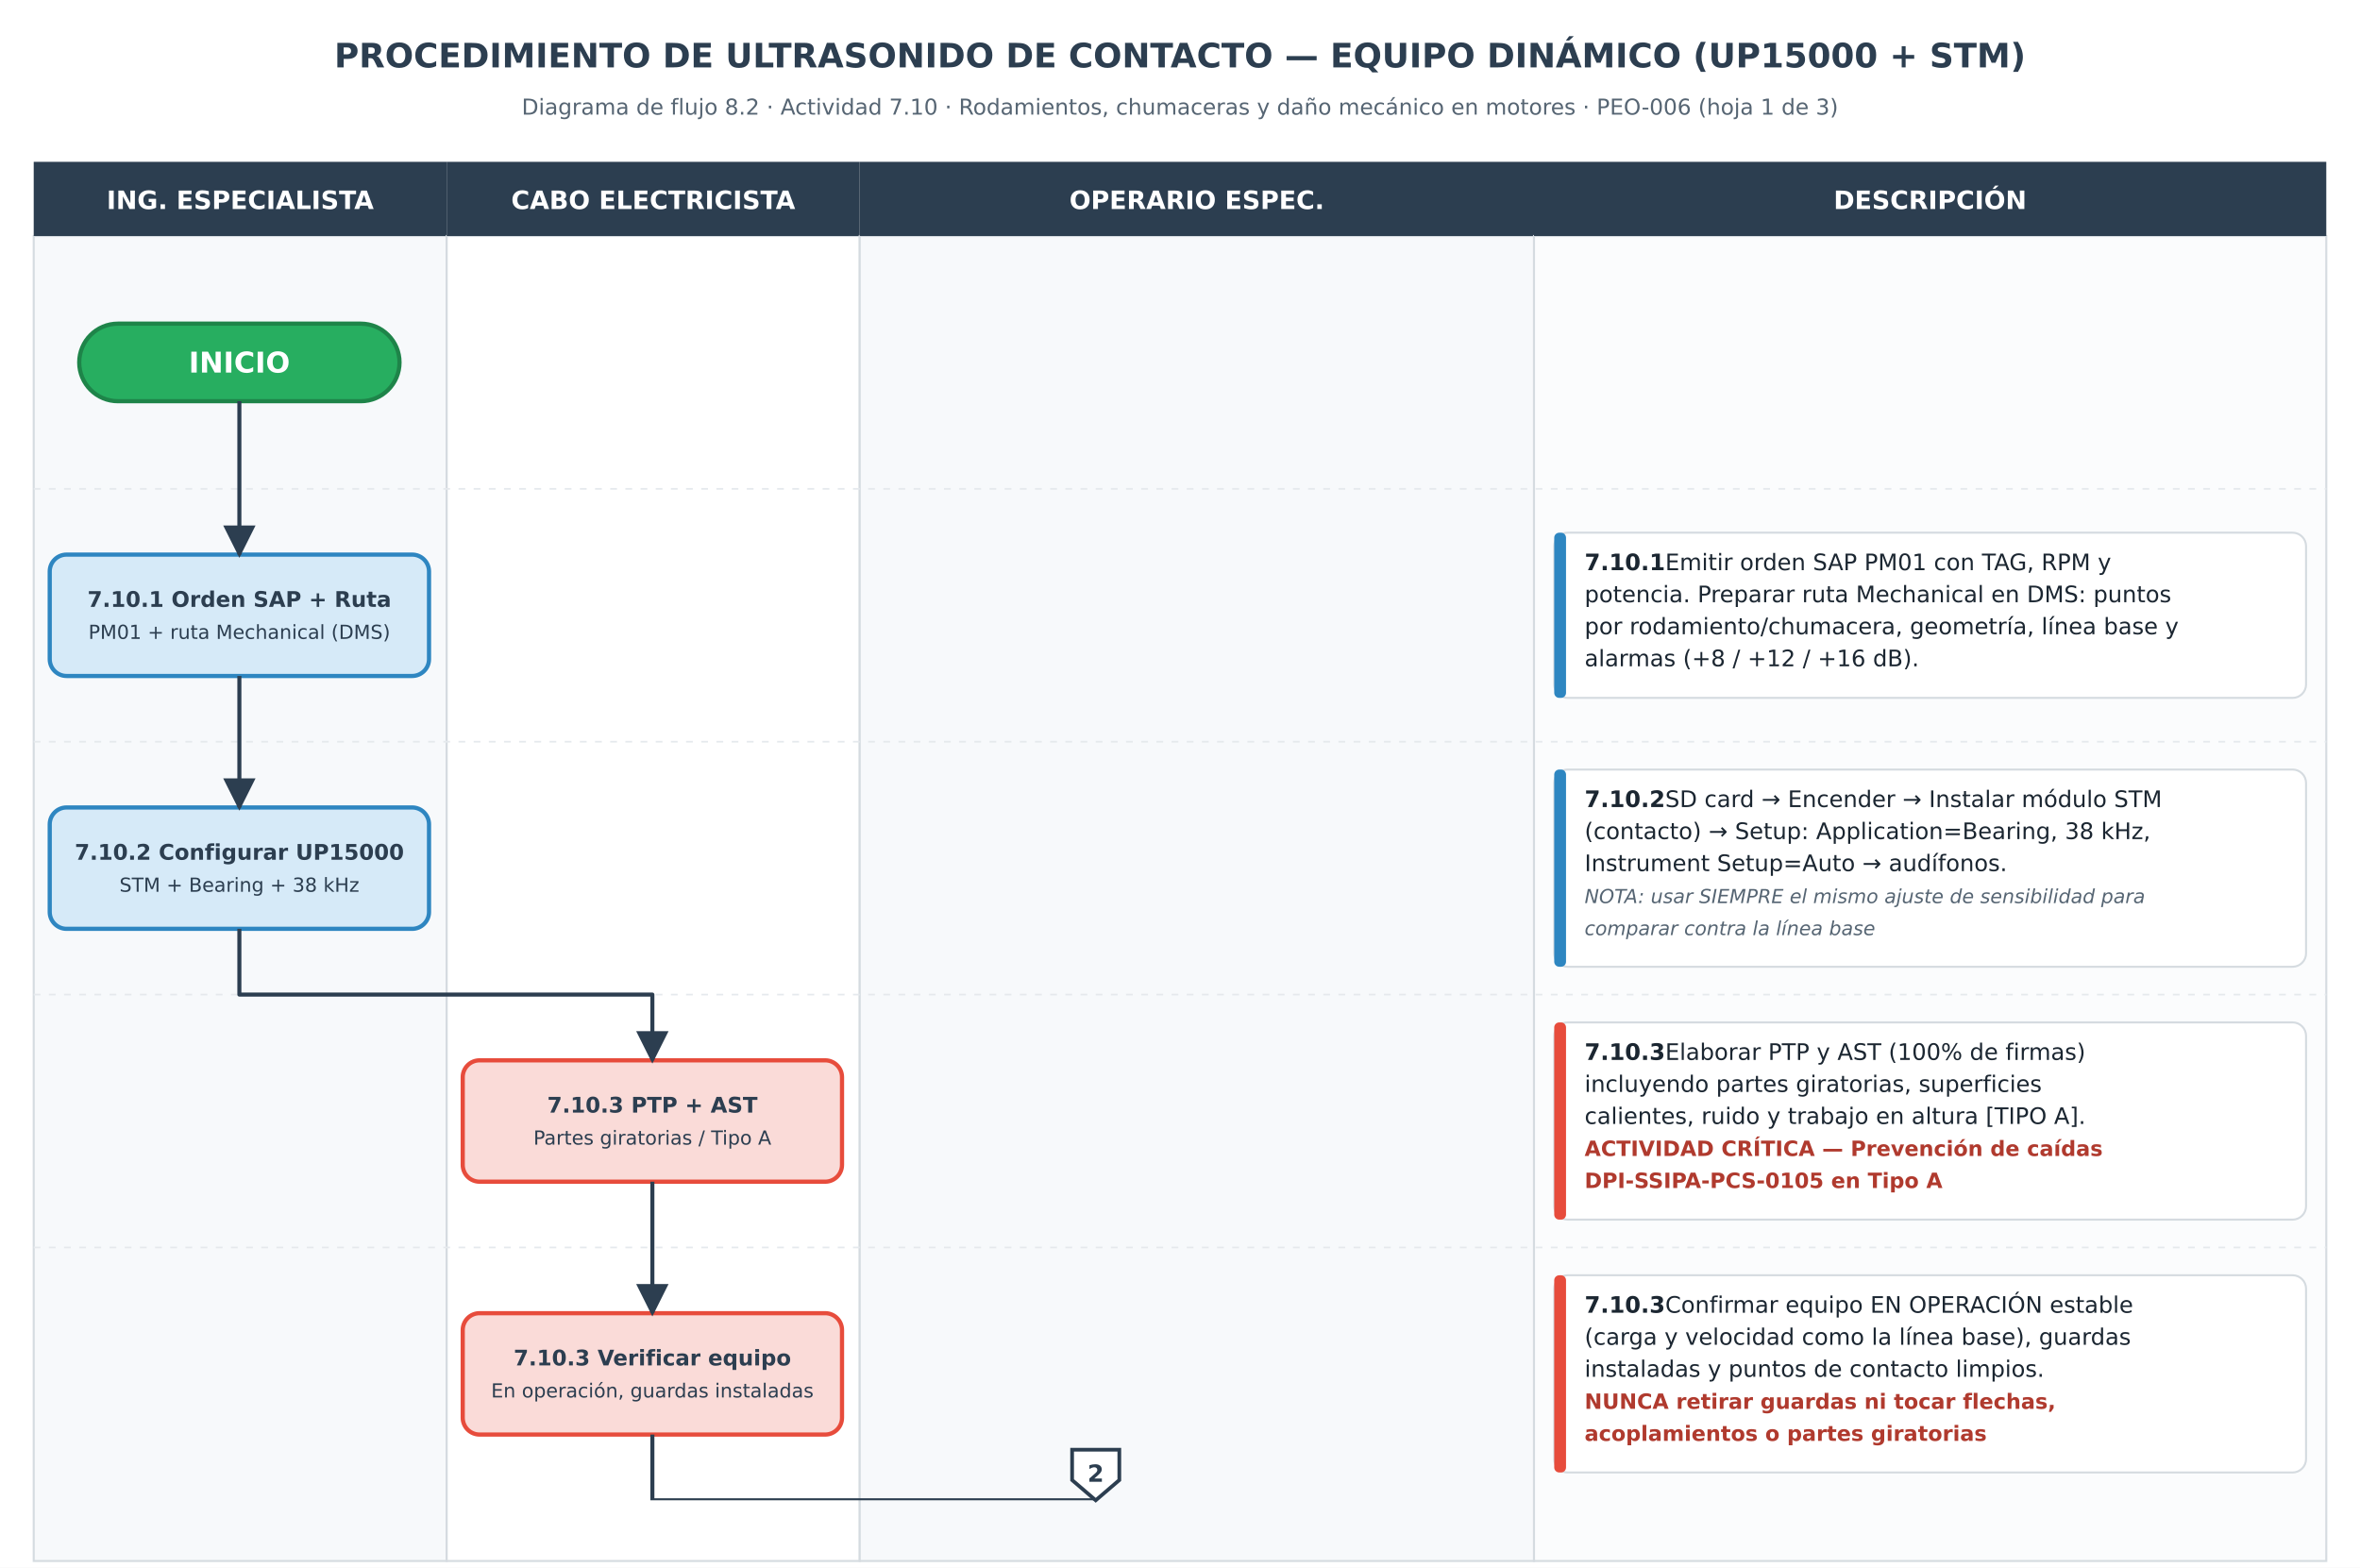
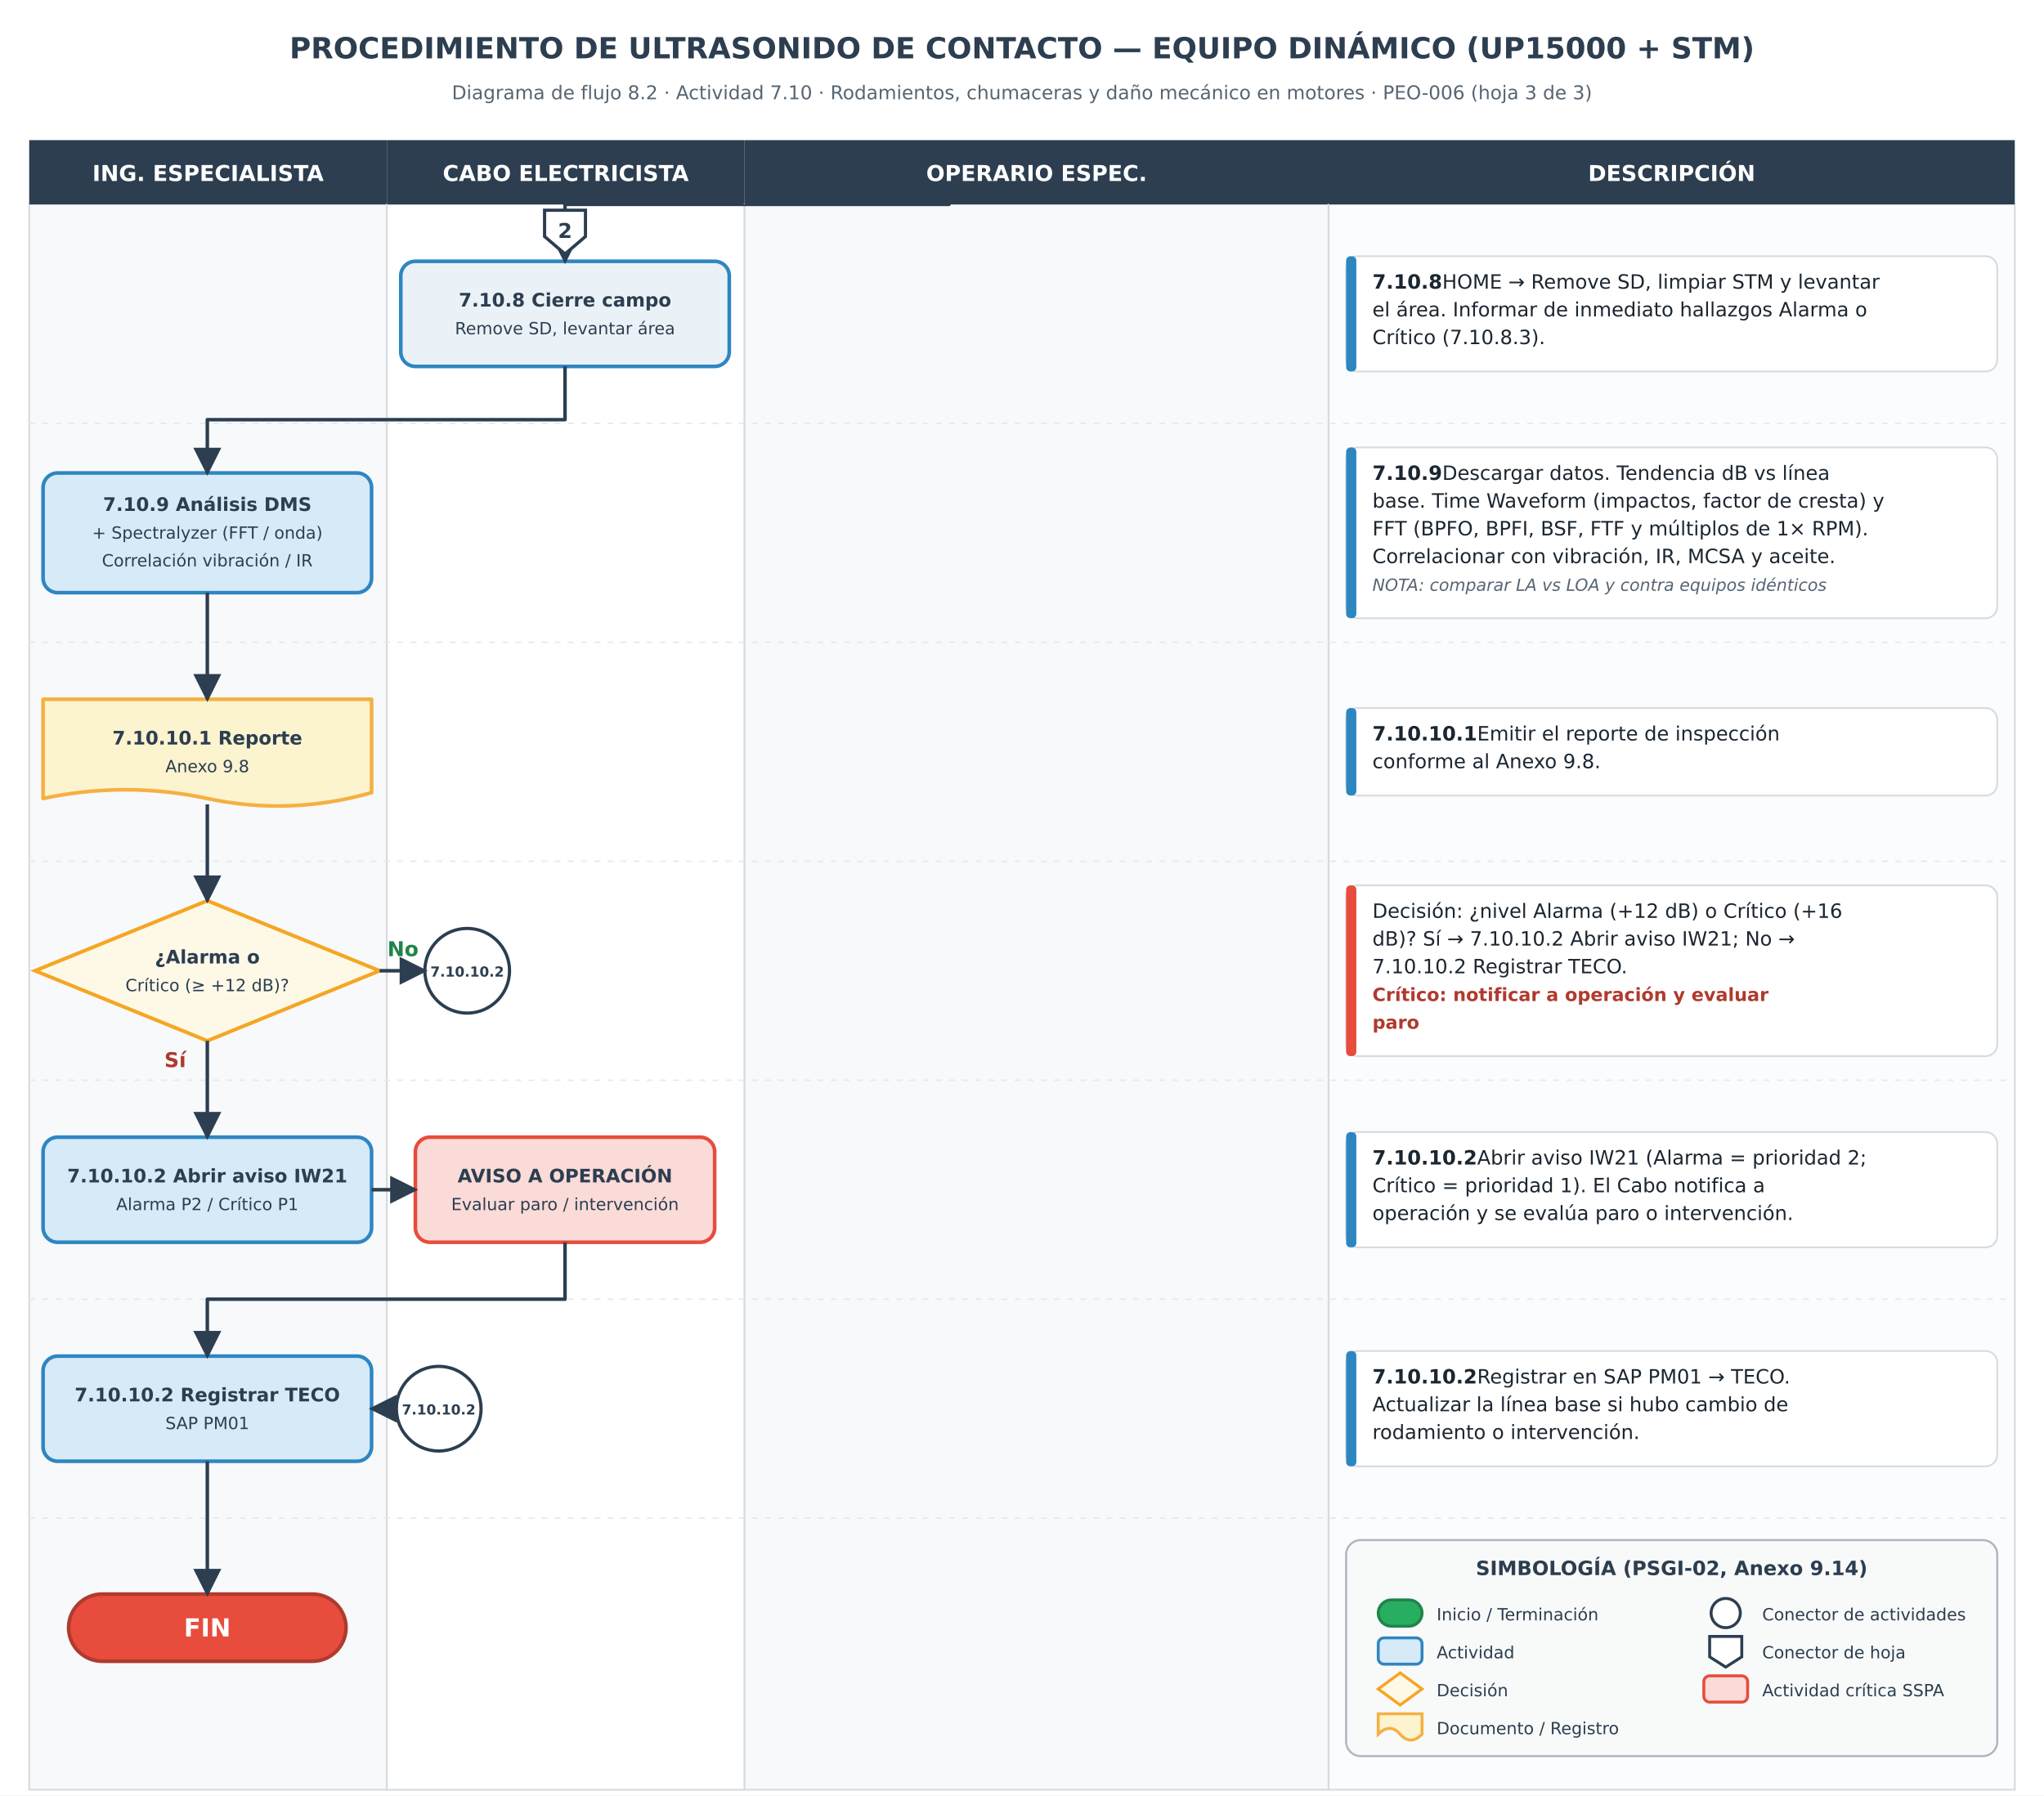
- <svg xmlns="http://www.w3.org/2000/svg" width="1400" height="930" viewBox="0 0 1400 930" font-family="DejaVu Sans, Liberation Sans, Arial, sans-serif">
+ <svg xmlns="http://www.w3.org/2000/svg" width="1400" height="1230" viewBox="0 0 1400 1230" font-family="DejaVu Sans, Liberation Sans, Arial, sans-serif">
  <defs>
    <marker id="ah" viewBox="0 0 10 10" refX="9" refY="5" markerWidth="8" markerHeight="8" orient="auto-start-reverse">
      <path d="M0,0 L10,5 L0,10 z" fill="#2c3e50" />
    </marker>
    <clipPath id="cl">
-       <rect x="0" y="140" width="1400" height="750" />
+       <rect x="0" y="140" width="1400" height="1050" />
    </clipPath>
  </defs>
-   <rect width="1400" height="930" fill="#ffffff" />
+   <rect width="1400" height="1230" fill="#ffffff" />
  <text x="700.0" y="40" font-size="20" font-weight="bold" fill="#2c3e50" text-anchor="middle">PROCEDIMIENTO DE ULTRASONIDO DE CONTACTO — EQUIPO DINÁMICO (UP15000 + STM)</text>
-   <text x="700.0" y="68" font-size="13" fill="#566573" text-anchor="middle">Diagrama de flujo 8.2 · Actividad 7.10 · Rodamientos, chumaceras y daño mecánico en motores · PEO-006 (hoja 1 de 3)</text>
-   <rect x="20" y="140" width="245" height="786" fill="#f7f9fb" stroke="#d5dbe0" stroke-width="1.2" />
+   <text x="700.0" y="68" font-size="13" fill="#566573" text-anchor="middle">Diagrama de flujo 8.2 · Actividad 7.10 · Rodamientos, chumaceras y daño mecánico en motores · PEO-006 (hoja 3 de 3)</text>
+   <rect x="20" y="140" width="245" height="1086" fill="#f7f9fb" stroke="#d5dbe0" stroke-width="1.2" />
  <rect x="20" y="96" width="245" height="44" fill="#2c3e50" />
  <text x="142.5" y="124" font-size="15" font-weight="bold" fill="#fff" text-anchor="middle">ING. ESPECIALISTA</text>
-   <rect x="265" y="140" width="245" height="786" fill="#ffffff" stroke="#d5dbe0" stroke-width="1.2" />
+   <rect x="265" y="140" width="245" height="1086" fill="#ffffff" stroke="#d5dbe0" stroke-width="1.2" />
  <rect x="265" y="96" width="245" height="44" fill="#2c3e50" />
  <text x="387.5" y="124" font-size="15" font-weight="bold" fill="#fff" text-anchor="middle">CABO ELECTRICISTA</text>
-   <rect x="510" y="140" width="400" height="786" fill="#f7f9fb" stroke="#d5dbe0" stroke-width="1.2" />
+   <rect x="510" y="140" width="400" height="1086" fill="#f7f9fb" stroke="#d5dbe0" stroke-width="1.2" />
  <rect x="510" y="96" width="400" height="44" fill="#2c3e50" />
  <text x="710.0" y="124" font-size="15" font-weight="bold" fill="#fff" text-anchor="middle">OPERARIO ESPEC.</text>
-   <rect x="910" y="140" width="470" height="786" fill="#fbfcfd" stroke="#d5dbe0" stroke-width="1.2" />
+   <rect x="910" y="140" width="470" height="1086" fill="#fbfcfd" stroke="#d5dbe0" stroke-width="1.2" />
  <rect x="910" y="96" width="470" height="44" fill="#2c3e50" />
  <text x="1145.0" y="124" font-size="15" font-weight="bold" fill="#fff" text-anchor="middle">DESCRIPCIÓN</text>
  <line x1="20" y1="290" x2="1380" y2="290" stroke="#e5e9ed" stroke-width="1" stroke-dasharray="4 5" />
  <line x1="20" y1="440" x2="1380" y2="440" stroke="#e5e9ed" stroke-width="1" stroke-dasharray="4 5" />
  <line x1="20" y1="590" x2="1380" y2="590" stroke="#e5e9ed" stroke-width="1" stroke-dasharray="4 5" />
  <line x1="20" y1="740" x2="1380" y2="740" stroke="#e5e9ed" stroke-width="1" stroke-dasharray="4 5" />
+   <line x1="20" y1="890" x2="1380" y2="890" stroke="#e5e9ed" stroke-width="1" stroke-dasharray="4 5" />
+   <line x1="20" y1="1040" x2="1380" y2="1040" stroke="#e5e9ed" stroke-width="1" stroke-dasharray="4 5" />
  <g clip-path="url(#cl)">
-     <g transform="translate(0,0)">
+     <g transform="translate(0,-1800)">
      <rect x="47.0" y="192.0" width="190" height="46" rx="23" fill="#27ae60" stroke="#1e8449" stroke-width="2.5" />
      <text x="142" y="221" font-size="17" font-weight="bold" fill="#fff" text-anchor="middle" font-style="normal">INICIO</text>
      <rect x="29.5" y="329.0" width="225" height="72" rx="10" fill="#d6eaf8" stroke="#2e86c1" stroke-width="2.5" />
      <text x="142" y="360" font-size="12.8" font-weight="bold" fill="#2c3e50" text-anchor="middle" font-style="normal">7.10.1 Orden SAP + Ruta</text>
      <text x="142" y="379" font-size="11.5" font-weight="normal" fill="#2c3e50" text-anchor="middle" font-style="normal">PM01 + ruta Mechanical (DMS)</text>
      <rect x="29.5" y="479.0" width="225" height="72" rx="10" fill="#d6eaf8" stroke="#2e86c1" stroke-width="2.5" />
      <text x="142" y="510" font-size="12.8" font-weight="bold" fill="#2c3e50" text-anchor="middle" font-style="normal">7.10.2 Configurar UP15000</text>
      <text x="142" y="529" font-size="11.5" font-weight="normal" fill="#2c3e50" text-anchor="middle" font-style="normal">STM + Bearing + 38 kHz</text>
      <rect x="274.5" y="629.0" width="225" height="72" rx="10" fill="#fadbd8" stroke="#e74c3c" stroke-width="2.5" />
      <text x="387" y="660" font-size="12.8" font-weight="bold" fill="#2c3e50" text-anchor="middle" font-style="normal">7.10.3 PTP + AST</text>
      <text x="387" y="679" font-size="11.5" font-weight="normal" fill="#2c3e50" text-anchor="middle" font-style="normal">Partes giratorias / Tipo A</text>
      <rect x="274.5" y="779.0" width="225" height="72" rx="10" fill="#fadbd8" stroke="#e74c3c" stroke-width="2.5" />
      <text x="387" y="810" font-size="12.8" font-weight="bold" fill="#2c3e50" text-anchor="middle" font-style="normal">7.10.3 Verificar equipo</text>
      <text x="387" y="829" font-size="11.5" font-weight="normal" fill="#2c3e50" text-anchor="middle" font-style="normal">En operación, guardas instaladas</text>
      <rect x="519.0" y="929.0" width="262" height="72" rx="10" fill="#eaf2f8" stroke="#2e86c1" stroke-width="2.5" />
      <text x="650" y="950" font-size="12.8" font-weight="bold" fill="#2c3e50" text-anchor="middle" font-style="normal">7.10.4 MEDIR POR CONTACTO</text>
      <text x="650" y="969" font-size="11.5" font-weight="normal" fill="#2c3e50" text-anchor="middle" font-style="normal">STM en LA / LOA</text>
      <text x="650" y="988" font-size="11.5" font-weight="normal" fill="#2c3e50" text-anchor="middle" font-style="normal">Presión y punto constantes</text>
      <polygon points="650,1067.0 768.0,1115 650,1163.0 532.0,1115" fill="#fef9e7" stroke="#f5a623" stroke-width="2.5" />
      <text x="650" y="1110" font-size="12.8" font-weight="bold" fill="#2c3e50" text-anchor="middle" font-style="normal">¿Δ dB ≥ +8 o</text>
      <text x="650" y="1129" font-size="11.5" font-weight="normal" fill="#2c3e50" text-anchor="middle" font-style="normal">sonido anormal?</text>
      <rect x="525.0" y="1229.0" width="250" height="72" rx="10" fill="#fcf3cf" stroke="#f5b041" stroke-width="2.5" />
      <text x="650" y="1260" font-size="12.8" font-weight="bold" fill="#2c3e50" text-anchor="middle" font-style="normal">7.10.5 ESCUCHAR</text>
      <text x="650" y="1279" font-size="11.5" font-weight="normal" fill="#2c3e50" text-anchor="middle" font-style="normal">Clasificar nivel y sonido</text>
      <rect x="784.0" y="1237.0" width="122" height="56" rx="10" fill="#e8f8f0" stroke="#27ae60" stroke-width="2.5" />
      <text x="845" y="1270" font-size="12.8" font-weight="bold" fill="#2c3e50" text-anchor="middle" font-style="normal">SAVE “Normal”</text>
      <rect x="525.0" y="1379.0" width="250" height="72" rx="10" fill="#fadbd8" stroke="#e74c3c" stroke-width="2.5" />
      <text x="650" y="1410" font-size="12.8" font-weight="bold" fill="#2c3e50" text-anchor="middle" font-style="normal">7.10.6 Grabar WAV + Foto</text>
      <text x="650" y="1429" font-size="11.5" font-weight="normal" fill="#2c3e50" text-anchor="middle" font-style="normal">+ Temp IR + corriente/carga</text>
      <rect x="525.0" y="1529.0" width="250" height="72" rx="10" fill="#fcf3cf" stroke="#f5b041" stroke-width="2.5" />
      <text x="650" y="1560" font-size="12.8" font-weight="bold" fill="#2c3e50" text-anchor="middle" font-style="normal">7.10.7 Lubricar (si aplica)</text>
      <text x="650" y="1579" font-size="11.5" font-weight="normal" fill="#2c3e50" text-anchor="middle" font-style="normal">Dosis pequeñas, vigilar dB</text>
      <polygon points="650,1667.0 768.0,1715 650,1763.0 532.0,1715" fill="#fef9e7" stroke="#f5a623" stroke-width="2.5" />
      <text x="650" y="1710" font-size="12.8" font-weight="bold" fill="#2c3e50" text-anchor="middle" font-style="normal">¿Más puntos</text>
      <text x="650" y="1729" font-size="11.5" font-weight="normal" fill="#2c3e50" text-anchor="middle" font-style="normal">en la ruta?</text>
      <rect x="525.0" y="1829.0" width="250" height="72" rx="10" fill="#eaf2f8" stroke="#2e86c1" stroke-width="2.5" />
      <text x="650" y="1860" font-size="12.8" font-weight="bold" fill="#2c3e50" text-anchor="middle" font-style="normal">7.10.8.1 Verificar registros</text>
      <text x="650" y="1879" font-size="11.5" font-weight="normal" fill="#2c3e50" text-anchor="middle" font-style="normal">Guardados en la ruta</text>
      <rect x="274.5" y="1979.0" width="225" height="72" rx="10" fill="#eaf2f8" stroke="#2e86c1" stroke-width="2.5" />
      <text x="387" y="2010" font-size="12.8" font-weight="bold" fill="#2c3e50" text-anchor="middle" font-style="normal">7.10.8 Cierre campo</text>
      <text x="387" y="2029" font-size="11.5" font-weight="normal" fill="#2c3e50" text-anchor="middle" font-style="normal">Remove SD, levantar área</text>
      <rect x="29.5" y="2124.0" width="225" height="82" rx="10" fill="#d6eaf8" stroke="#2e86c1" stroke-width="2.5" />
      <text x="142" y="2150" font-size="12.8" font-weight="bold" fill="#2c3e50" text-anchor="middle" font-style="normal">7.10.9 Análisis DMS</text>
      <text x="142" y="2169" font-size="11.5" font-weight="normal" fill="#2c3e50" text-anchor="middle" font-style="normal">+ Spectralyzer (FFT / onda)</text>
      <text x="142" y="2188" font-size="11.5" font-weight="normal" fill="#2c3e50" text-anchor="middle" font-style="normal">Correlación vibración / IR</text>
      <path d="M29.5,2279.0 H254.5 V2343.0 Q198.25,2359.0 142,2347.0 T29.5,2347.0 Z" fill="#fcf3cf" stroke="#f5b041" stroke-width="2.5" stroke-linejoin="round" />
      <text x="142" y="2310" font-size="12.8" font-weight="bold" fill="#2c3e50" text-anchor="middle" font-style="normal">7.10.10.1 Reporte</text>
      <text x="142" y="2329" font-size="11.5" font-weight="normal" fill="#2c3e50" text-anchor="middle" font-style="normal">Anexo 9.8</text>
      <polygon points="142,2417.0 260.0,2465 142,2513.0 24.0,2465" fill="#fef9e7" stroke="#f5a623" stroke-width="2.5" />
      <text x="142" y="2460" font-size="12.8" font-weight="bold" fill="#2c3e50" text-anchor="middle" font-style="normal">¿Alarma o</text>
      <text x="142" y="2479" font-size="11.5" font-weight="normal" fill="#2c3e50" text-anchor="middle" font-style="normal">Crítico (≥ +12 dB)?</text>
      <rect x="29.5" y="2579.0" width="225" height="72" rx="10" fill="#d6eaf8" stroke="#2e86c1" stroke-width="2.5" />
      <text x="142" y="2610" font-size="12.8" font-weight="bold" fill="#2c3e50" text-anchor="middle" font-style="normal">7.10.10.2 Abrir aviso IW21</text>
      <text x="142" y="2629" font-size="11.5" font-weight="normal" fill="#2c3e50" text-anchor="middle" font-style="normal">Alarma P2 / Crítico P1</text>
      <rect x="284.5" y="2579.0" width="205" height="72" rx="10" fill="#fadbd8" stroke="#e74c3c" stroke-width="2.5" />
      <text x="387" y="2610" font-size="12.8" font-weight="bold" fill="#2c3e50" text-anchor="middle" font-style="normal">AVISO A OPERACIÓN</text>
      <text x="387" y="2629" font-size="11.5" font-weight="normal" fill="#2c3e50" text-anchor="middle" font-style="normal">Evaluar paro / intervención</text>
      <rect x="29.5" y="2729.0" width="225" height="72" rx="10" fill="#d6eaf8" stroke="#2e86c1" stroke-width="2.5" />
      <text x="142" y="2760" font-size="12.8" font-weight="bold" fill="#2c3e50" text-anchor="middle" font-style="normal">7.10.10.2 Registrar TECO</text>
      <text x="142" y="2779" font-size="11.5" font-weight="normal" fill="#2c3e50" text-anchor="middle" font-style="normal">SAP PM01</text>
      <rect x="47.0" y="2892.0" width="190" height="46" rx="23" fill="#e74c3c" stroke="#b03a2e" stroke-width="2.5" />
      <text x="142" y="2921" font-size="17" font-weight="bold" fill="#fff" text-anchor="middle" font-style="normal">FIN</text>
      <circle cx="320.0" cy="2465" r="29" fill="#fff" stroke="#2c3e50" stroke-width="2.2" />
      <text x="320.0" y="2469" font-size="9.5" font-weight="bold" fill="#2c3e50" text-anchor="middle" font-style="normal">7.10.10.2</text>
      <circle cx="300.5" cy="2765" r="29" fill="#fff" stroke="#2c3e50" stroke-width="2.2" />
      <text x="300.5" y="2769" font-size="9.5" font-weight="bold" fill="#2c3e50" text-anchor="middle" font-style="normal">7.10.10.2</text>
      <path d="M142,238.0 V329.0" fill="none" stroke="#2c3e50" stroke-width="2.4" marker-end="url(#ah)" stroke-linejoin="round" />
      <path d="M142,401.0 V479.0" fill="none" stroke="#2c3e50" stroke-width="2.4" marker-end="url(#ah)" stroke-linejoin="round" />
      <path d="M142,551.0 V590.0 H387 V629.0" fill="none" stroke="#2c3e50" stroke-width="2.4" marker-end="url(#ah)" stroke-linejoin="round" />
      <path d="M387,701.0 V779.0" fill="none" stroke="#2c3e50" stroke-width="2.4" marker-end="url(#ah)" stroke-linejoin="round" />
      <path d="M387,851.0 V890.0 H650 V929.0" fill="none" stroke="#2c3e50" stroke-width="2.4" marker-end="url(#ah)" stroke-linejoin="round" />
      <path d="M650,1001.0 V1067.0" fill="none" stroke="#2c3e50" stroke-width="2.4" marker-end="url(#ah)" stroke-linejoin="round" />
      <path d="M650,1163.0 V1229.0" fill="none" stroke="#2c3e50" stroke-width="2.4" marker-end="url(#ah)" stroke-linejoin="round" />
      <text x="628" y="1185.0" font-size="14" font-weight="bold" fill="#b03a2e" text-anchor="middle" font-style="normal">Sí</text>
      <path d="M768.0,1115 H845 V1237.0" fill="none" stroke="#2c3e50" stroke-width="2.4" marker-end="url(#ah)" stroke-linejoin="round" />
      <text x="792.0" y="1105" font-size="14" font-weight="bold" fill="#1e8449" text-anchor="middle" font-style="normal">No</text>
      <path d="M650,1301.0 V1379.0" fill="none" stroke="#2c3e50" stroke-width="2.4" marker-end="url(#ah)" stroke-linejoin="round" />
      <path d="M650,1451.0 V1529.0" fill="none" stroke="#2c3e50" stroke-width="2.4" marker-end="url(#ah)" stroke-linejoin="round" />
      <path d="M650,1601.0 V1667.0" fill="none" stroke="#2c3e50" stroke-width="2.4" marker-end="url(#ah)" stroke-linejoin="round" />
      <path d="M845,1293.0 V1634.0 H650" fill="none" stroke="#2c3e50" stroke-width="2.4" stroke-linejoin="round" />
      <path d="M532.0,1715 H480 V965 H519.0" fill="none" stroke="#2c3e50" stroke-width="2.4" marker-end="url(#ah)" stroke-linejoin="round" />
      <text x="506.0" y="1705" font-size="14" font-weight="bold" fill="#b03a2e" text-anchor="middle" font-style="normal">Sí</text>
      <path d="M650,1763.0 V1829.0" fill="none" stroke="#2c3e50" stroke-width="2.4" marker-end="url(#ah)" stroke-linejoin="round" />
      <text x="674" y="1781.0" font-size="14" font-weight="bold" fill="#1e8449" text-anchor="middle" font-style="normal">No</text>
      <path d="M650,1901.0 V1940.0 H387 V1979.0" fill="none" stroke="#2c3e50" stroke-width="2.4" marker-end="url(#ah)" stroke-linejoin="round" />
      <path d="M387,2051.0 V2087.5 H142 V2124.0" fill="none" stroke="#2c3e50" stroke-width="2.4" marker-end="url(#ah)" stroke-linejoin="round" />
      <path d="M142,2206.0 V2279.0" fill="none" stroke="#2c3e50" stroke-width="2.4" marker-end="url(#ah)" stroke-linejoin="round" />
      <path d="M142,2351.0 V2417.0" fill="none" stroke="#2c3e50" stroke-width="2.4" marker-end="url(#ah)" stroke-linejoin="round" />
      <path d="M142,2513.0 V2579.0" fill="none" stroke="#2c3e50" stroke-width="2.4" marker-end="url(#ah)" stroke-linejoin="round" />
      <text x="120" y="2531.0" font-size="14" font-weight="bold" fill="#b03a2e" text-anchor="middle" font-style="normal">Sí</text>
      <path d="M254.5,2615 H284.5" fill="none" stroke="#2c3e50" stroke-width="2.4" marker-end="url(#ah)" stroke-linejoin="round" />
      <path d="M387,2651.0 V2690.0 H142 V2729.0" fill="none" stroke="#2c3e50" stroke-width="2.4" marker-end="url(#ah)" stroke-linejoin="round" />
      <path d="M260.0,2465 H291.0" fill="none" stroke="#2c3e50" stroke-width="2.4" marker-end="url(#ah)" stroke-linejoin="round" />
      <text x="276.0" y="2455" font-size="14" font-weight="bold" fill="#1e8449" text-anchor="middle" font-style="normal">No</text>
      <path d="M271.5,2765 H254.5" fill="none" stroke="#2c3e50" stroke-width="2.4" marker-end="url(#ah)" stroke-linejoin="round" />
      <path d="M142,2801.0 V2892.0" fill="none" stroke="#2c3e50" stroke-width="2.4" marker-end="url(#ah)" stroke-linejoin="round" />
      <rect x="922" y="316.0" width="446" height="98" rx="8" fill="#ffffff" stroke="#d5dbe0" stroke-width="1.2" />
      <rect x="922" y="316.0" width="7" height="98" rx="3" fill="#2e86c1" />
      <text x="940" y="338.25" font-size="13.5" fill="#1b2631">
        <tspan font-weight="bold">7.10.1  </tspan>Emitir orden SAP PM01 con TAG, RPM y</text>
      <text x="940" y="357.25" font-size="13.5" font-weight="normal" fill="#1b2631" text-anchor="start" font-style="normal">potencia. Preparar ruta Mechanical en DMS: puntos</text>
      <text x="940" y="376.25" font-size="13.5" font-weight="normal" fill="#1b2631" text-anchor="start" font-style="normal">por rodamiento/chumacera, geometría, línea base y</text>
      <text x="940" y="395.25" font-size="13.5" font-weight="normal" fill="#1b2631" text-anchor="start" font-style="normal">alarmas (+8 / +12 / +16 dB).</text>
      <rect x="922" y="456.5" width="446" height="117" rx="8" fill="#ffffff" stroke="#d5dbe0" stroke-width="1.2" />
      <rect x="922" y="456.5" width="7" height="117" rx="3" fill="#2e86c1" />
      <text x="940" y="478.75" font-size="13.5" fill="#1b2631">
        <tspan font-weight="bold">7.10.2  </tspan>SD card → Encender → Instalar módulo STM</text>
      <text x="940" y="497.75" font-size="13.5" font-weight="normal" fill="#1b2631" text-anchor="start" font-style="normal">(contacto) → Setup: Application=Bearing, 38 kHz,</text>
      <text x="940" y="516.75" font-size="13.5" font-weight="normal" fill="#1b2631" text-anchor="start" font-style="normal">Instrument Setup=Auto → audífonos.</text>
      <text x="940" y="535.75" font-size="11.5" font-weight="normal" fill="#566573" text-anchor="start" font-style="italic">NOTA: usar SIEMPRE el mismo ajuste de sensibilidad para</text>
      <text x="940" y="554.75" font-size="11.5" font-weight="normal" fill="#566573" text-anchor="start" font-style="italic">comparar contra la línea base</text>
      <rect x="922" y="606.5" width="446" height="117" rx="8" fill="#ffffff" stroke="#d5dbe0" stroke-width="1.2" />
      <rect x="922" y="606.5" width="7" height="117" rx="3" fill="#e74c3c" />
      <text x="940" y="628.75" font-size="13.5" fill="#1b2631">
        <tspan font-weight="bold">7.10.3  </tspan>Elaborar PTP y AST (100% de firmas)</text>
      <text x="940" y="647.75" font-size="13.5" font-weight="normal" fill="#1b2631" text-anchor="start" font-style="normal">incluyendo partes giratorias, superficies</text>
      <text x="940" y="666.75" font-size="13.5" font-weight="normal" fill="#1b2631" text-anchor="start" font-style="normal">calientes, ruido y trabajo en altura [TIPO A].</text>
      <text x="940" y="685.75" font-size="12.5" font-weight="bold" fill="#b03a2e" text-anchor="start" font-style="normal">ACTIVIDAD CRÍTICA — Prevención de caídas</text>
      <text x="940" y="704.75" font-size="12.5" font-weight="bold" fill="#b03a2e" text-anchor="start" font-style="normal">DPI-SSIPA-PCS-0105 en Tipo A</text>
      <rect x="922" y="756.5" width="446" height="117" rx="8" fill="#ffffff" stroke="#d5dbe0" stroke-width="1.2" />
      <rect x="922" y="756.5" width="7" height="117" rx="3" fill="#e74c3c" />
      <text x="940" y="778.75" font-size="13.5" fill="#1b2631">
        <tspan font-weight="bold">7.10.3  </tspan>Confirmar equipo EN OPERACIÓN estable</text>
      <text x="940" y="797.75" font-size="13.5" font-weight="normal" fill="#1b2631" text-anchor="start" font-style="normal">(carga y velocidad como la línea base), guardas</text>
      <text x="940" y="816.75" font-size="13.5" font-weight="normal" fill="#1b2631" text-anchor="start" font-style="normal">instaladas y puntos de contacto limpios.</text>
      <text x="940" y="835.75" font-size="12.5" font-weight="bold" fill="#b03a2e" text-anchor="start" font-style="normal">NUNCA retirar guardas ni tocar flechas,</text>
      <text x="940" y="854.75" font-size="12.5" font-weight="bold" fill="#b03a2e" text-anchor="start" font-style="normal">acoplamientos o partes giratorias</text>
      <rect x="922" y="897.0" width="446" height="136" rx="8" fill="#ffffff" stroke="#d5dbe0" stroke-width="1.2" />
      <rect x="922" y="897.0" width="7" height="136" rx="3" fill="#2e86c1" />
      <text x="940" y="919.25" font-size="13.5" fill="#1b2631">
        <tspan font-weight="bold">7.10.4  </tspan>Apoyar el STM perpendicular, cerca de la</text>
      <text x="940" y="938.25" font-size="13.5" font-weight="normal" fill="#1b2631" text-anchor="start" font-style="normal">zona de carga del rodamiento, con presión</text>
      <text x="940" y="957.25" font-size="13.5" font-weight="normal" fill="#1b2631" text-anchor="start" font-style="normal">constante. Esperar ≥5 s, leer dB y escuchar ≥15 s</text>
      <text x="940" y="976.25" font-size="13.5" font-weight="normal" fill="#1b2631" text-anchor="start" font-style="normal">en cada punto.</text>
      <text x="940" y="995.25" font-size="11.5" font-weight="normal" fill="#566573" text-anchor="start" font-style="italic">NOTA: medir LA y LOA del motor y los rodamientos/chumaceras</text>
      <text x="940" y="1014.25" font-size="11.5" font-weight="normal" fill="#566573" text-anchor="start" font-style="italic">del equipo acoplado; punto de referencia en estructura</text>
      <rect x="922" y="1066.0" width="446" height="98" rx="8" fill="#ffffff" stroke="#d5dbe0" stroke-width="1.2" />
      <rect x="922" y="1066.0" width="7" height="98" rx="3" fill="#2e86c1" />
      <text x="940" y="1088.25" font-size="13.5" font-weight="normal" fill="#1b2631" text-anchor="start" font-style="normal">Decisión: ¿Δ dB ≥ +8 sobre la línea base o sonido</text>
      <text x="940" y="1107.25" font-size="13.5" font-weight="normal" fill="#1b2631" text-anchor="start" font-style="normal">anormal? Sí → 7.10.5.</text>
      <text x="940" y="1126.25" font-size="12.5" font-weight="normal" fill="#1e8449" text-anchor="start" font-style="normal">No → guardar “Normal” y pasar a la decisión de más</text>
      <text x="940" y="1145.25" font-size="12.5" font-weight="normal" fill="#1e8449" text-anchor="start" font-style="normal">puntos.</text>
      <rect x="922" y="1197.0" width="446" height="136" rx="8" fill="#ffffff" stroke="#d5dbe0" stroke-width="1.2" />
      <rect x="922" y="1197.0" width="7" height="136" rx="3" fill="#2e86c1" />
      <text x="940" y="1219.25" font-size="13.5" fill="#1b2631">
        <tspan font-weight="bold">7.10.5  </tspan>Clasificar por Δ dB y por sonido: Normal</text>
      <text x="940" y="1238.25" font-size="13.5" font-weight="normal" fill="#1b2631" text-anchor="start" font-style="normal">(&lt;+8) | Alerta (+8) | Alarma (+12) | Crítico</text>
      <text x="940" y="1257.25" font-size="13.5" font-weight="normal" fill="#1b2631" text-anchor="start" font-style="normal">(+16). Distinguir lubricación, falla de</text>
      <text x="940" y="1276.25" font-size="13.5" font-weight="normal" fill="#1b2631" text-anchor="start" font-style="normal">pista/elemento rodante, chumacera y daño mecánico.</text>
      <text x="940" y="1295.25" font-size="11.5" font-weight="normal" fill="#566573" text-anchor="start" font-style="italic">NOTA: la calidad del sonido es la herramienta PRIMARIA; el dB</text>
      <text x="940" y="1314.25" font-size="11.5" font-weight="normal" fill="#566573" text-anchor="start" font-style="italic">solo no clasifica la falla (Anexo 9.9)</text>
      <rect x="922" y="1375.5" width="446" height="79" rx="8" fill="#ffffff" stroke="#d5dbe0" stroke-width="1.2" />
      <rect x="922" y="1375.5" width="7" height="79" rx="3" fill="#2e86c1" />
      <text x="940" y="1397.75" font-size="13.5" fill="#1b2631">
        <tspan font-weight="bold">7.10.6  </tspan>FFT → Record (≥30 s) → Confirmar WAV. Foto</text>
      <text x="940" y="1416.75" font-size="13.5" font-weight="normal" fill="#1b2631" text-anchor="start" font-style="normal">del punto y de la placa. Temperatura IR, RPM,</text>
      <text x="940" y="1435.75" font-size="13.5" font-weight="normal" fill="#1b2631" text-anchor="start" font-style="normal">corriente y carga del motor para correlación.</text>
      <rect x="922" y="1497.0" width="446" height="136" rx="8" fill="#ffffff" stroke="#d5dbe0" stroke-width="1.2" />
      <rect x="922" y="1497.0" width="7" height="136" rx="3" fill="#2e86c1" />
      <text x="940" y="1519.25" font-size="13.5" fill="#1b2631">
        <tspan font-weight="bold">7.10.7  </tspan>Solo si el programa de lubricación lo</text>
      <text x="940" y="1538.25" font-size="13.5" font-weight="normal" fill="#1b2631" text-anchor="start" font-style="normal">autoriza: engrasar en dosis pequeñas vigilando dB;</text>
      <text x="940" y="1557.25" font-size="13.5" font-weight="normal" fill="#1b2631" text-anchor="start" font-style="normal">detener al volver cerca de la línea base. NO</text>
      <text x="940" y="1576.25" font-size="13.5" font-weight="normal" fill="#1b2631" text-anchor="start" font-style="normal">sobrelubricar.</text>
      <text x="940" y="1595.25" font-size="12.5" font-weight="normal" fill="#1e8449" text-anchor="start" font-style="normal">Si el dB no baja o aparecen clics/crepitar: no es</text>
      <text x="940" y="1614.25" font-size="12.5" font-weight="normal" fill="#1e8449" text-anchor="start" font-style="normal">falta de grasa → Alarma/Crítico.</text>
      <rect x="922" y="1675.5" width="446" height="79" rx="8" fill="#ffffff" stroke="#d5dbe0" stroke-width="1.2" />
      <rect x="922" y="1675.5" width="7" height="79" rx="3" fill="#2e86c1" />
      <text x="940" y="1697.75" font-size="13.5" font-weight="normal" fill="#1b2631" text-anchor="start" font-style="normal">Decisión: ¿quedan puntos de la ruta por medir? Sí</text>
      <text x="940" y="1716.75" font-size="13.5" font-weight="normal" fill="#1b2631" text-anchor="start" font-style="normal">→ regresar a 7.10.4 con el siguiente punto.</text>
      <text x="940" y="1735.75" font-size="12.5" font-weight="normal" fill="#1e8449" text-anchor="start" font-style="normal">No → 7.10.8.1 Verificar registros guardados.</text>
      <rect x="922" y="1835.0" width="446" height="60" rx="8" fill="#ffffff" stroke="#d5dbe0" stroke-width="1.2" />
      <rect x="922" y="1835.0" width="7" height="60" rx="3" fill="#2e86c1" />
      <text x="940" y="1857.25" font-size="13.5" fill="#1b2631">
        <tspan font-weight="bold">7.10.8.1  </tspan>Verificar los registros guardados al</text>
      <text x="940" y="1876.25" font-size="13.5" font-weight="normal" fill="#1b2631" text-anchor="start" font-style="normal">concluir todos los puntos de la ruta.</text>
      <rect x="922" y="1975.5" width="446" height="79" rx="8" fill="#ffffff" stroke="#d5dbe0" stroke-width="1.2" />
      <rect x="922" y="1975.5" width="7" height="79" rx="3" fill="#2e86c1" />
      <text x="940" y="1997.75" font-size="13.5" fill="#1b2631">
        <tspan font-weight="bold">7.10.8  </tspan>HOME → Remove SD, limpiar STM y levantar</text>
      <text x="940" y="2016.75" font-size="13.5" font-weight="normal" fill="#1b2631" text-anchor="start" font-style="normal">el área. Informar de inmediato hallazgos Alarma o</text>
      <text x="940" y="2035.75" font-size="13.5" font-weight="normal" fill="#1b2631" text-anchor="start" font-style="normal">Crítico (7.10.8.3).</text>
      <rect x="922" y="2106.5" width="446" height="117" rx="8" fill="#ffffff" stroke="#d5dbe0" stroke-width="1.2" />
      <rect x="922" y="2106.5" width="7" height="117" rx="3" fill="#2e86c1" />
      <text x="940" y="2128.75" font-size="13.5" fill="#1b2631">
        <tspan font-weight="bold">7.10.9  </tspan>Descargar datos. Tendencia dB vs línea</text>
      <text x="940" y="2147.75" font-size="13.5" font-weight="normal" fill="#1b2631" text-anchor="start" font-style="normal">base. Time Waveform (impactos, factor de cresta) y</text>
      <text x="940" y="2166.75" font-size="13.5" font-weight="normal" fill="#1b2631" text-anchor="start" font-style="normal">FFT (BPFO, BPFI, BSF, FTF y múltiplos de 1× RPM).</text>
      <text x="940" y="2185.75" font-size="13.5" font-weight="normal" fill="#1b2631" text-anchor="start" font-style="normal">Correlacionar con vibración, IR, MCSA y aceite.</text>
      <text x="940" y="2204.75" font-size="11.5" font-weight="normal" fill="#566573" text-anchor="start" font-style="italic">NOTA: comparar LA vs LOA y contra equipos idénticos</text>
      <rect x="922" y="2285.0" width="446" height="60" rx="8" fill="#ffffff" stroke="#d5dbe0" stroke-width="1.2" />
      <rect x="922" y="2285.0" width="7" height="60" rx="3" fill="#2e86c1" />
      <text x="940" y="2307.25" font-size="13.5" fill="#1b2631">
        <tspan font-weight="bold">7.10.10.1  </tspan>Emitir el reporte de inspección</text>
      <text x="940" y="2326.25" font-size="13.5" font-weight="normal" fill="#1b2631" text-anchor="start" font-style="normal">conforme al Anexo 9.8.</text>
      <rect x="922" y="2406.5" width="446" height="117" rx="8" fill="#ffffff" stroke="#d5dbe0" stroke-width="1.2" />
      <rect x="922" y="2406.5" width="7" height="117" rx="3" fill="#e74c3c" />
      <text x="940" y="2428.75" font-size="13.5" font-weight="normal" fill="#1b2631" text-anchor="start" font-style="normal">Decisión: ¿nivel Alarma (+12 dB) o Crítico (+16</text>
      <text x="940" y="2447.75" font-size="13.5" font-weight="normal" fill="#1b2631" text-anchor="start" font-style="normal">dB)? Sí → 7.10.10.2 Abrir aviso IW21; No →</text>
      <text x="940" y="2466.75" font-size="13.5" font-weight="normal" fill="#1b2631" text-anchor="start" font-style="normal">7.10.10.2 Registrar TECO.</text>
      <text x="940" y="2485.75" font-size="12.5" font-weight="bold" fill="#b03a2e" text-anchor="start" font-style="normal">Crítico: notificar a operación y evaluar</text>
      <text x="940" y="2504.75" font-size="12.5" font-weight="bold" fill="#b03a2e" text-anchor="start" font-style="normal">paro</text>
      <rect x="922" y="2575.5" width="446" height="79" rx="8" fill="#ffffff" stroke="#d5dbe0" stroke-width="1.2" />
      <rect x="922" y="2575.5" width="7" height="79" rx="3" fill="#2e86c1" />
      <text x="940" y="2597.75" font-size="13.5" fill="#1b2631">
        <tspan font-weight="bold">7.10.10.2  </tspan>Abrir aviso IW21 (Alarma = prioridad 2;</text>
      <text x="940" y="2616.75" font-size="13.5" font-weight="normal" fill="#1b2631" text-anchor="start" font-style="normal">Crítico = prioridad 1). El Cabo notifica a</text>
      <text x="940" y="2635.75" font-size="13.5" font-weight="normal" fill="#1b2631" text-anchor="start" font-style="normal">operación y se evalúa paro o intervención.</text>
      <rect x="922" y="2725.5" width="446" height="79" rx="8" fill="#ffffff" stroke="#d5dbe0" stroke-width="1.2" />
      <rect x="922" y="2725.5" width="7" height="79" rx="3" fill="#2e86c1" />
      <text x="940" y="2747.75" font-size="13.5" fill="#1b2631">
        <tspan font-weight="bold">7.10.10.2  </tspan>Registrar en SAP PM01 → TECO.</text>
      <text x="940" y="2766.75" font-size="13.5" font-weight="normal" fill="#1b2631" text-anchor="start" font-style="normal">Actualizar la línea base si hubo cambio de</text>
      <text x="940" y="2785.75" font-size="13.5" font-weight="normal" fill="#1b2631" text-anchor="start" font-style="normal">rodamiento o intervención.</text>
    </g>
  </g>
-   <path d="M636,860 H664 V878 L650,890 L636,878 Z" fill="#fff" stroke="#2c3e50" stroke-width="2.2" />
-   <text x="650" y="879" font-size="14" font-weight="bold" fill="#2c3e50" text-anchor="middle">2</text>
+   <path d="M373,144 H401 V162 L387,174 L373,162 Z" fill="#fff" stroke="#2c3e50" stroke-width="2.2" />
+   <text x="387" y="163" font-size="14" font-weight="bold" fill="#2c3e50" text-anchor="middle">2</text>
+   <rect x="922" y="1055" width="446" height="148" rx="10" fill="#f8f9f9" stroke="#aeb6bf" stroke-width="1.4" />
+   <text x="1145.0" y="1079" font-size="13.5" font-weight="bold" fill="#2c3e50" text-anchor="middle">SIMBOLOGÍA (PSGI-02, Anexo 9.14)</text>
+   <rect x="944.0" y="1096" width="30" height="18" rx="9" fill="#27ae60" stroke="#1e8449" stroke-width="2" />
+   <text x="984.0" y="1110" font-size="11.5" fill="#2c3e50">Inicio / Terminación</text>
+   <rect x="944.0" y="1122" width="30" height="18" rx="4" fill="#d6eaf8" stroke="#2e86c1" stroke-width="2" />
+   <text x="984.0" y="1136" font-size="11.5" fill="#2c3e50">Actividad</text>
+   <polygon points="959.0,1146 974.0,1157 959.0,1168 944.0,1157" fill="#fef9e7" stroke="#f5a623" stroke-width="2" />
+   <text x="984.0" y="1162" font-size="11.5" fill="#2c3e50">Decisión</text>
+   <path d="M944.0,1174 H974.0 V1188 Q966.0,1196 959.0,1188 T944.0,1188 Z" fill="#fcf3cf" stroke="#f5b041" stroke-width="2" />
+   <text x="984.0" y="1188" font-size="11.5" fill="#2c3e50">Documento / Registro</text>
+   <circle cx="1182.0" cy="1105" r="10" fill="#fff" stroke="#2c3e50" stroke-width="2" />
+   <text x="1207.0" y="1110" font-size="11.5" fill="#2c3e50">Conector de actividades</text>
+   <path d="M1171.0,1121 H1193.0 V1135 L1182.0,1142 L1171.0,1135 Z" fill="#fff" stroke="#2c3e50" stroke-width="2" />
+   <text x="1207.0" y="1136" font-size="11.5" fill="#2c3e50">Conector de hoja</text>
+   <rect x="1167.0" y="1148" width="30" height="18" rx="4" fill="#fadbd8" stroke="#e74c3c" stroke-width="2" />
+   <text x="1207.0" y="1162" font-size="11.5" fill="#2c3e50">Actividad crítica SSPA</text>
</svg>
